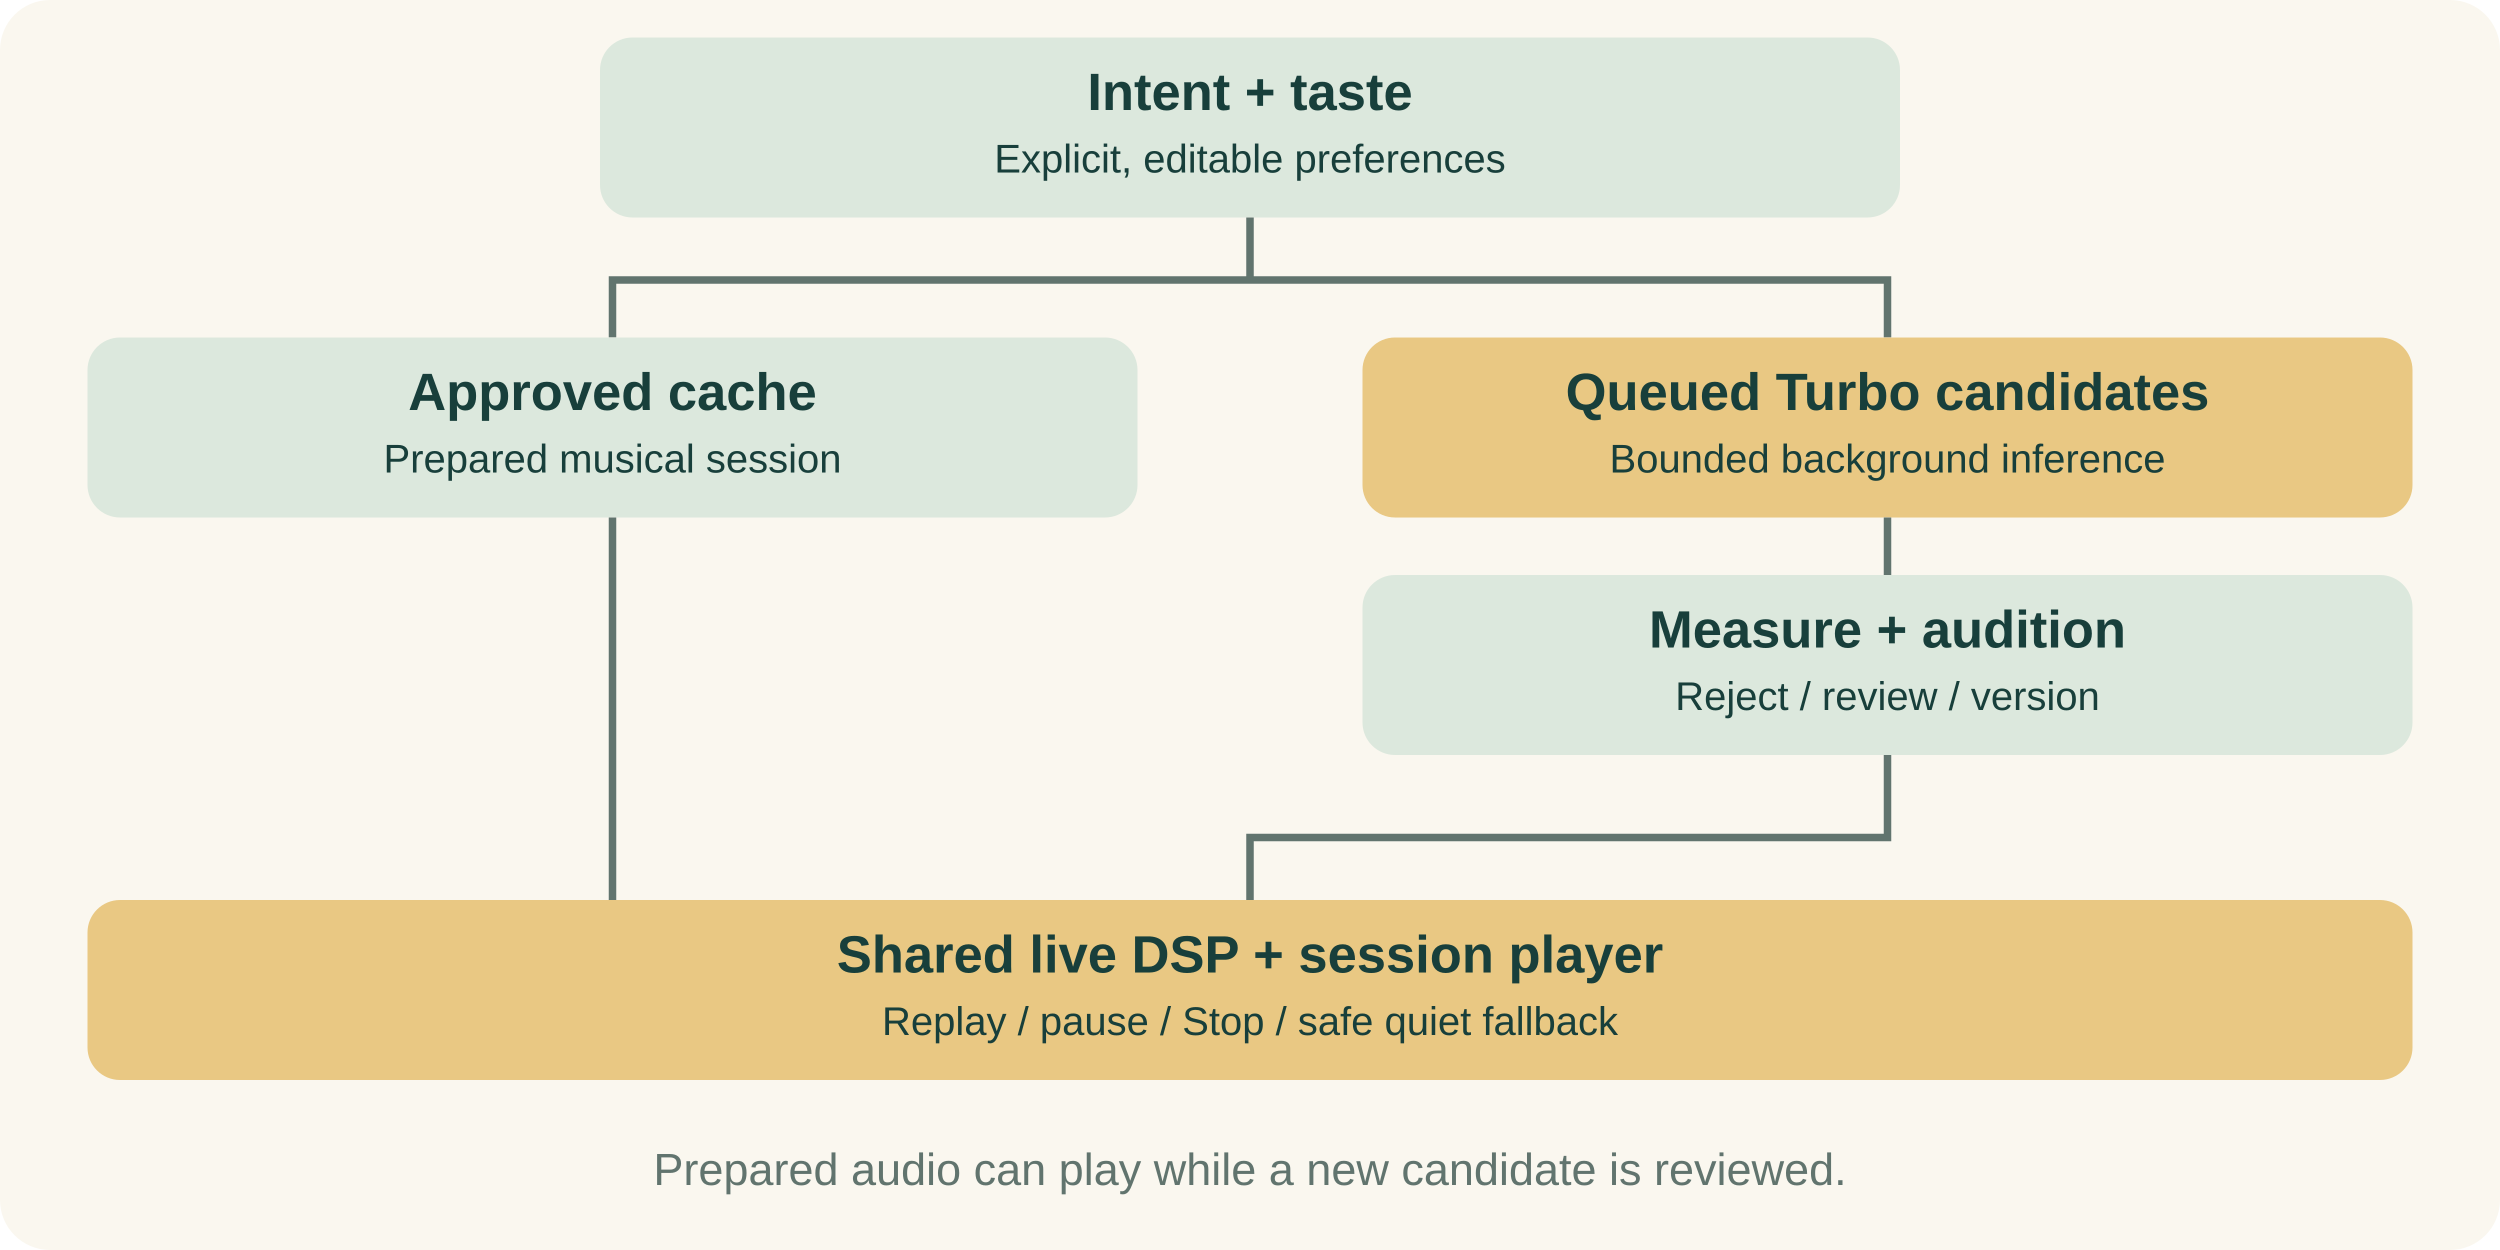
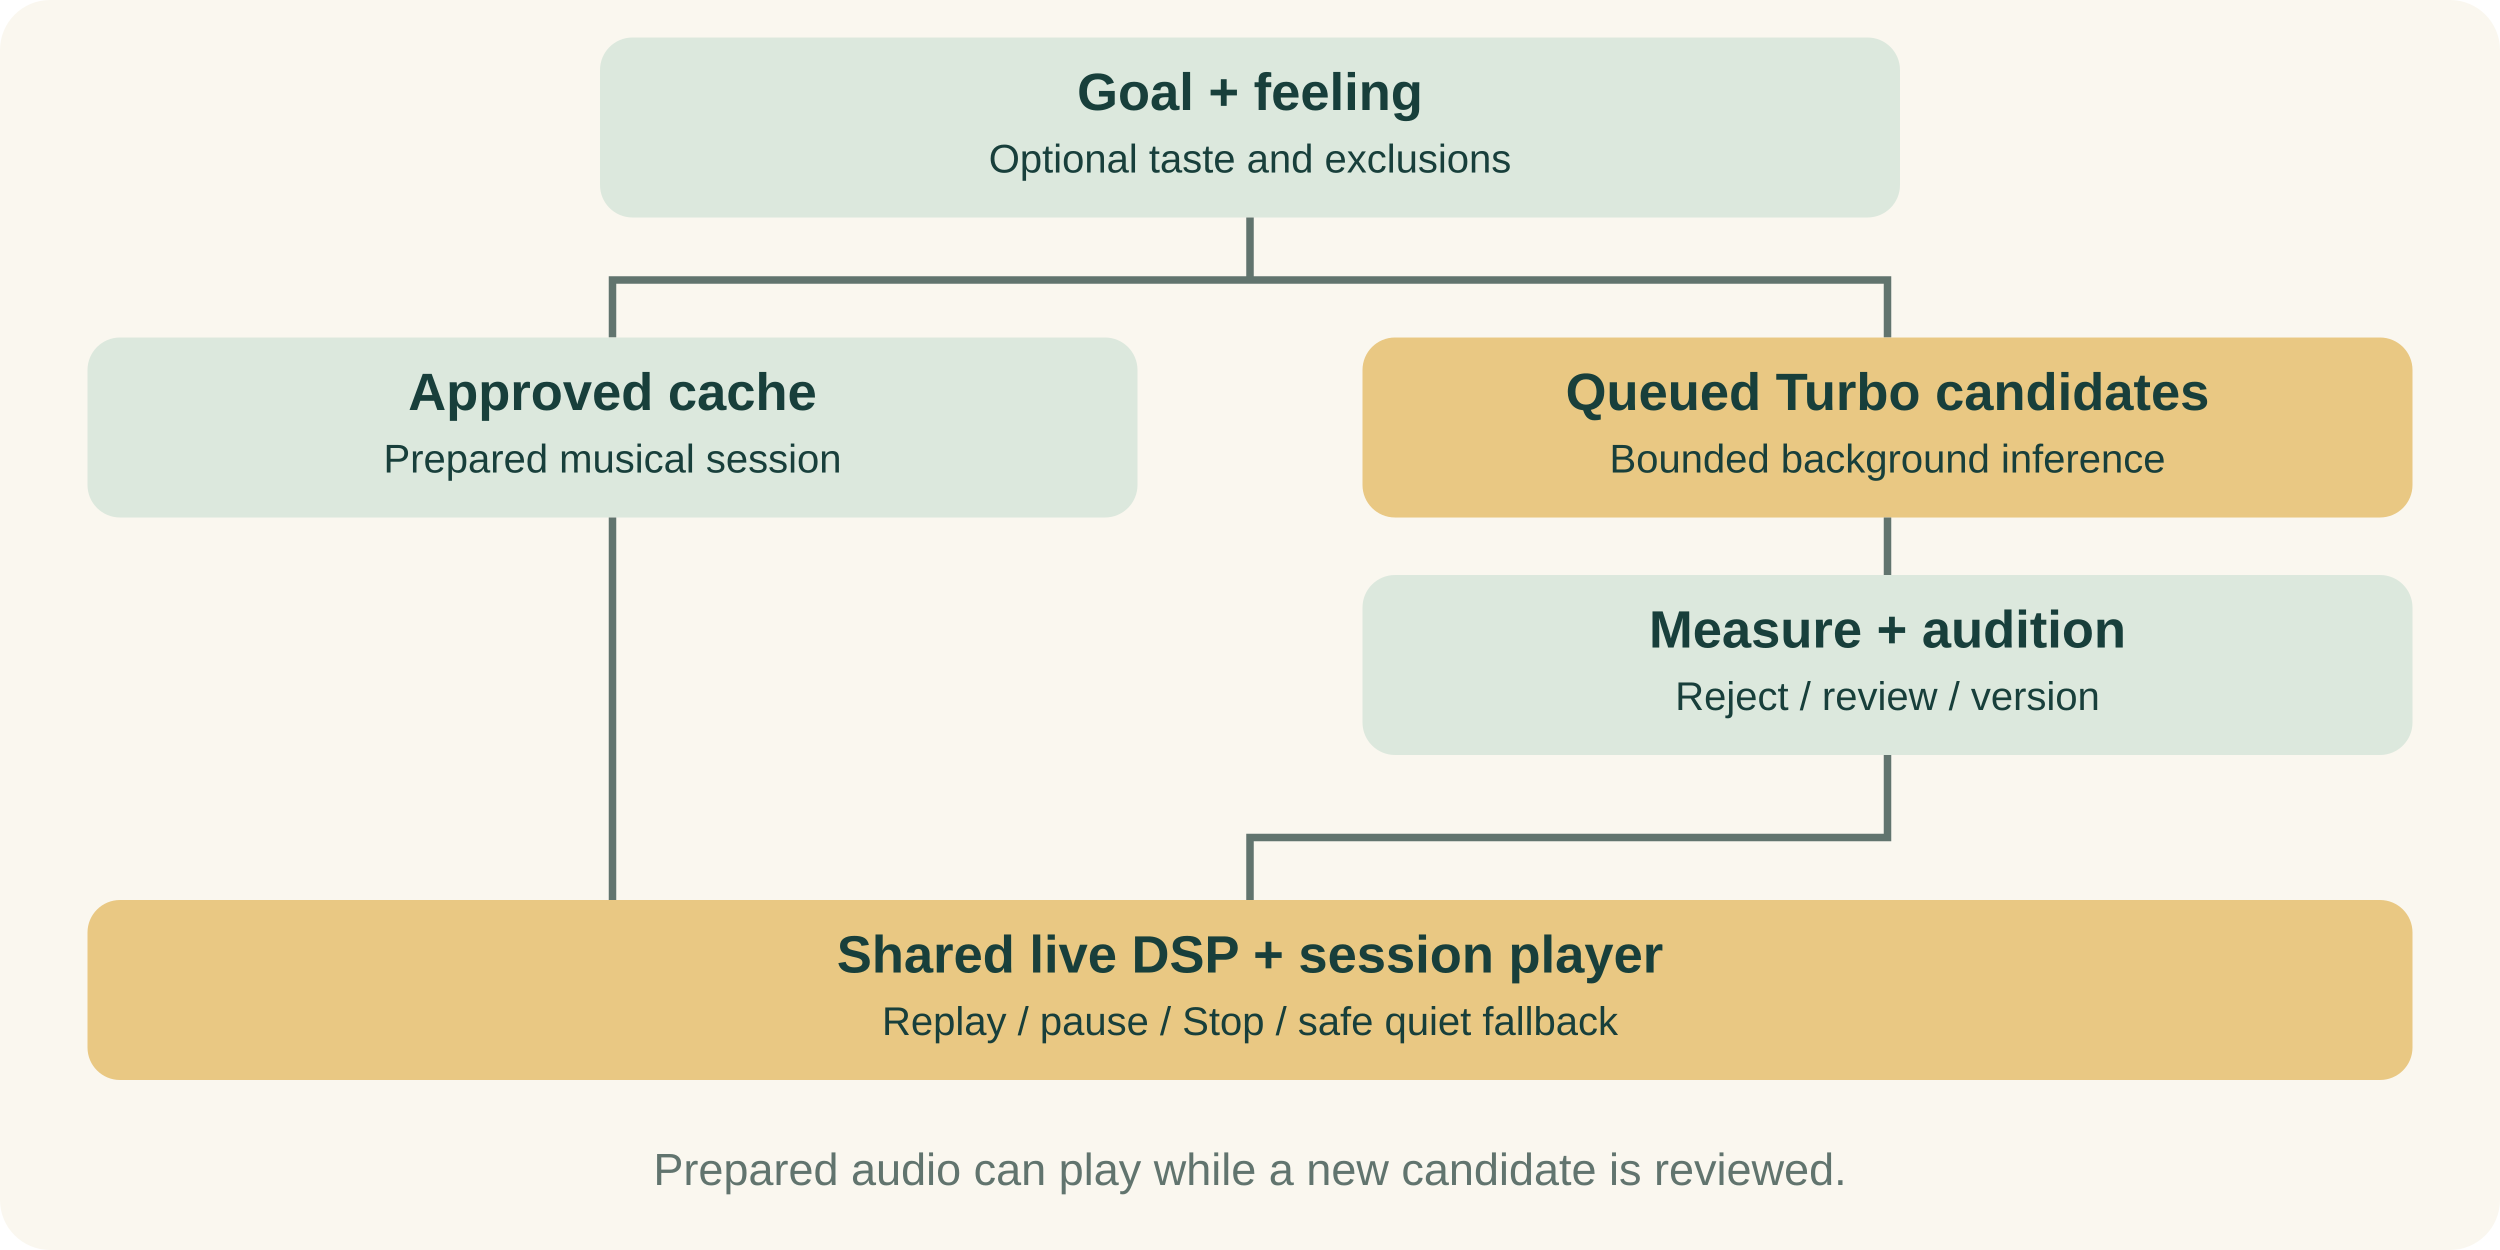
<svg xmlns="http://www.w3.org/2000/svg" width="1000" height="500" viewBox="0 0 1000 500">
  <rect width="1000" height="500" rx="20" fill="#FAF7EF" />
  <rect x="240" y="15" width="520" height="72" rx="13" fill="#DCE8DD" />
-   <text x="500.0" y="44" text-anchor="middle" font-family="Arial" font-size="21" font-weight="bold" fill="#183F3B">Intent + taste</text>
-   <text x="500.0" y="69" text-anchor="middle" font-family="Arial" font-size="16" fill="#183F3B">Explicit, editable preferences</text>
+   <text x="500.0" y="44" text-anchor="middle" font-family="Arial" font-size="21" font-weight="bold" fill="#183F3B">Goal + feeling</text>
+   <text x="500.0" y="69" text-anchor="middle" font-family="Arial" font-size="16" fill="#183F3B">Optional taste and exclusions</text>
  <path d="M500 87 V112 H245 V135 M500 112 H755 V135" fill="none" stroke="#61746E" stroke-width="3" />
  <rect x="35" y="135" width="420" height="72" rx="13" fill="#DCE8DD" />
  <text x="245.0" y="164" text-anchor="middle" font-family="Arial" font-size="21" font-weight="bold" fill="#183F3B">Approved cache</text>
  <text x="245.0" y="189" text-anchor="middle" font-family="Arial" font-size="16" fill="#183F3B">Prepared musical session</text>
  <rect x="545" y="135" width="420" height="72" rx="13" fill="#E9C883" />
  <text x="755.0" y="164" text-anchor="middle" font-family="Arial" font-size="21" font-weight="bold" fill="#183F3B">Queued Turbo candidates</text>
  <text x="755.0" y="189" text-anchor="middle" font-family="Arial" font-size="16" fill="#183F3B">Bounded background inference</text>
  <path d="M245 207 V360 M755 207 V230" fill="none" stroke="#61746E" stroke-width="3" />
  <rect x="545" y="230" width="420" height="72" rx="13" fill="#DCE8DD" />
  <text x="755.0" y="259" text-anchor="middle" font-family="Arial" font-size="21" font-weight="bold" fill="#183F3B">Measure + audition</text>
  <text x="755.0" y="284" text-anchor="middle" font-family="Arial" font-size="16" fill="#183F3B">Reject / review / version</text>
  <path d="M755 302 V335 H500 V360" fill="none" stroke="#61746E" stroke-width="3" />
  <rect x="35" y="360" width="930" height="72" rx="13" fill="#E9C883" />
  <text x="500.0" y="389" text-anchor="middle" font-family="Arial" font-size="21" font-weight="bold" fill="#183F3B">Shared live DSP + session player</text>
  <text x="500.0" y="414" text-anchor="middle" font-family="Arial" font-size="16" fill="#183F3B">Replay / pause / Stop / safe quiet fallback</text>
  <text x="500" y="474" text-anchor="middle" font-family="Arial" font-size="18" fill="#61746E">Prepared audio can play while a new candidate is reviewed.</text>
</svg>
